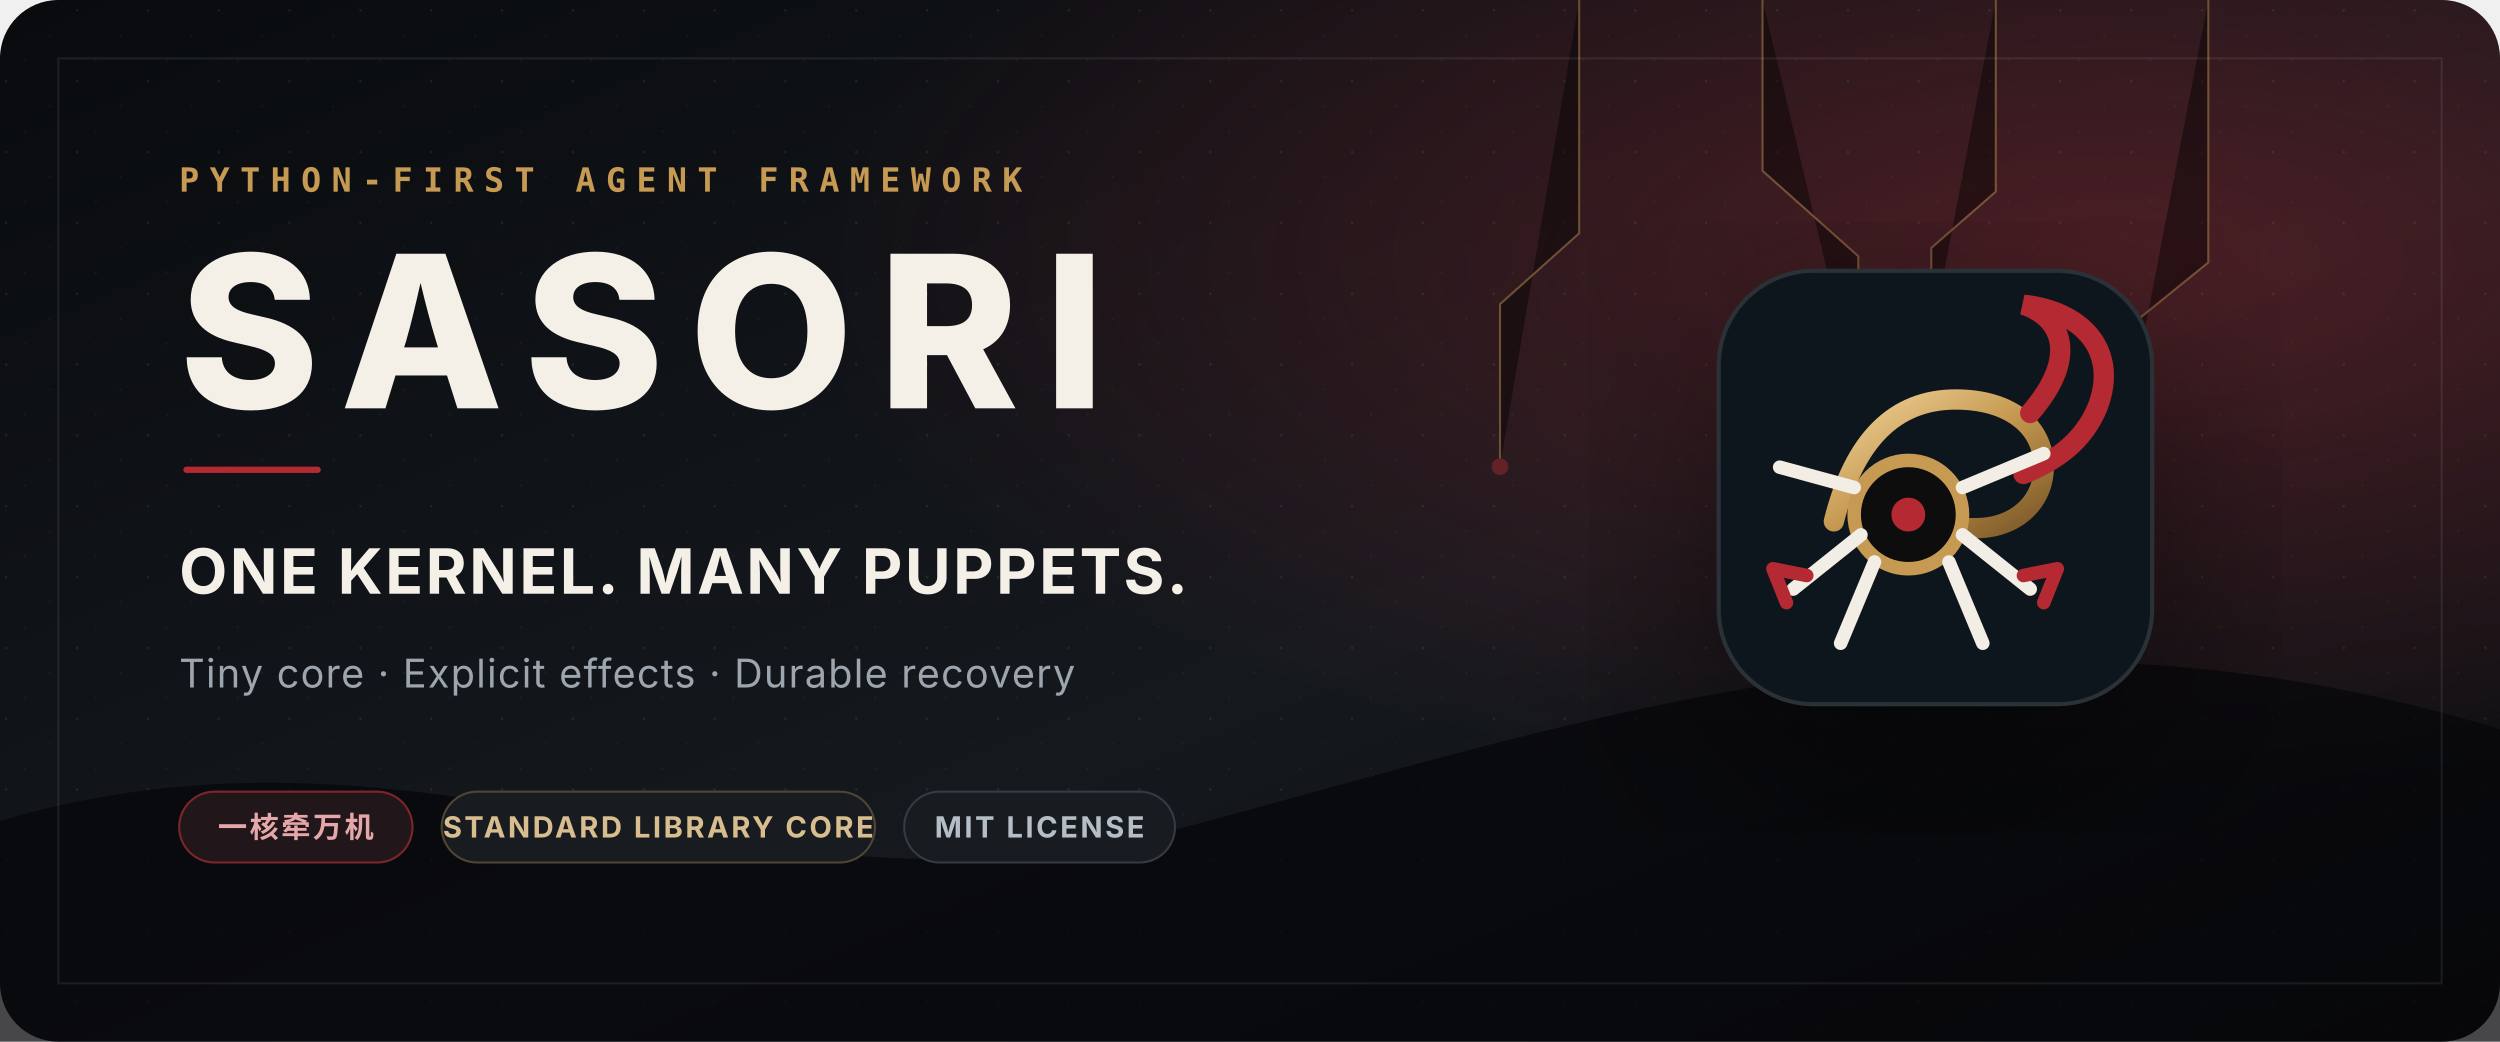
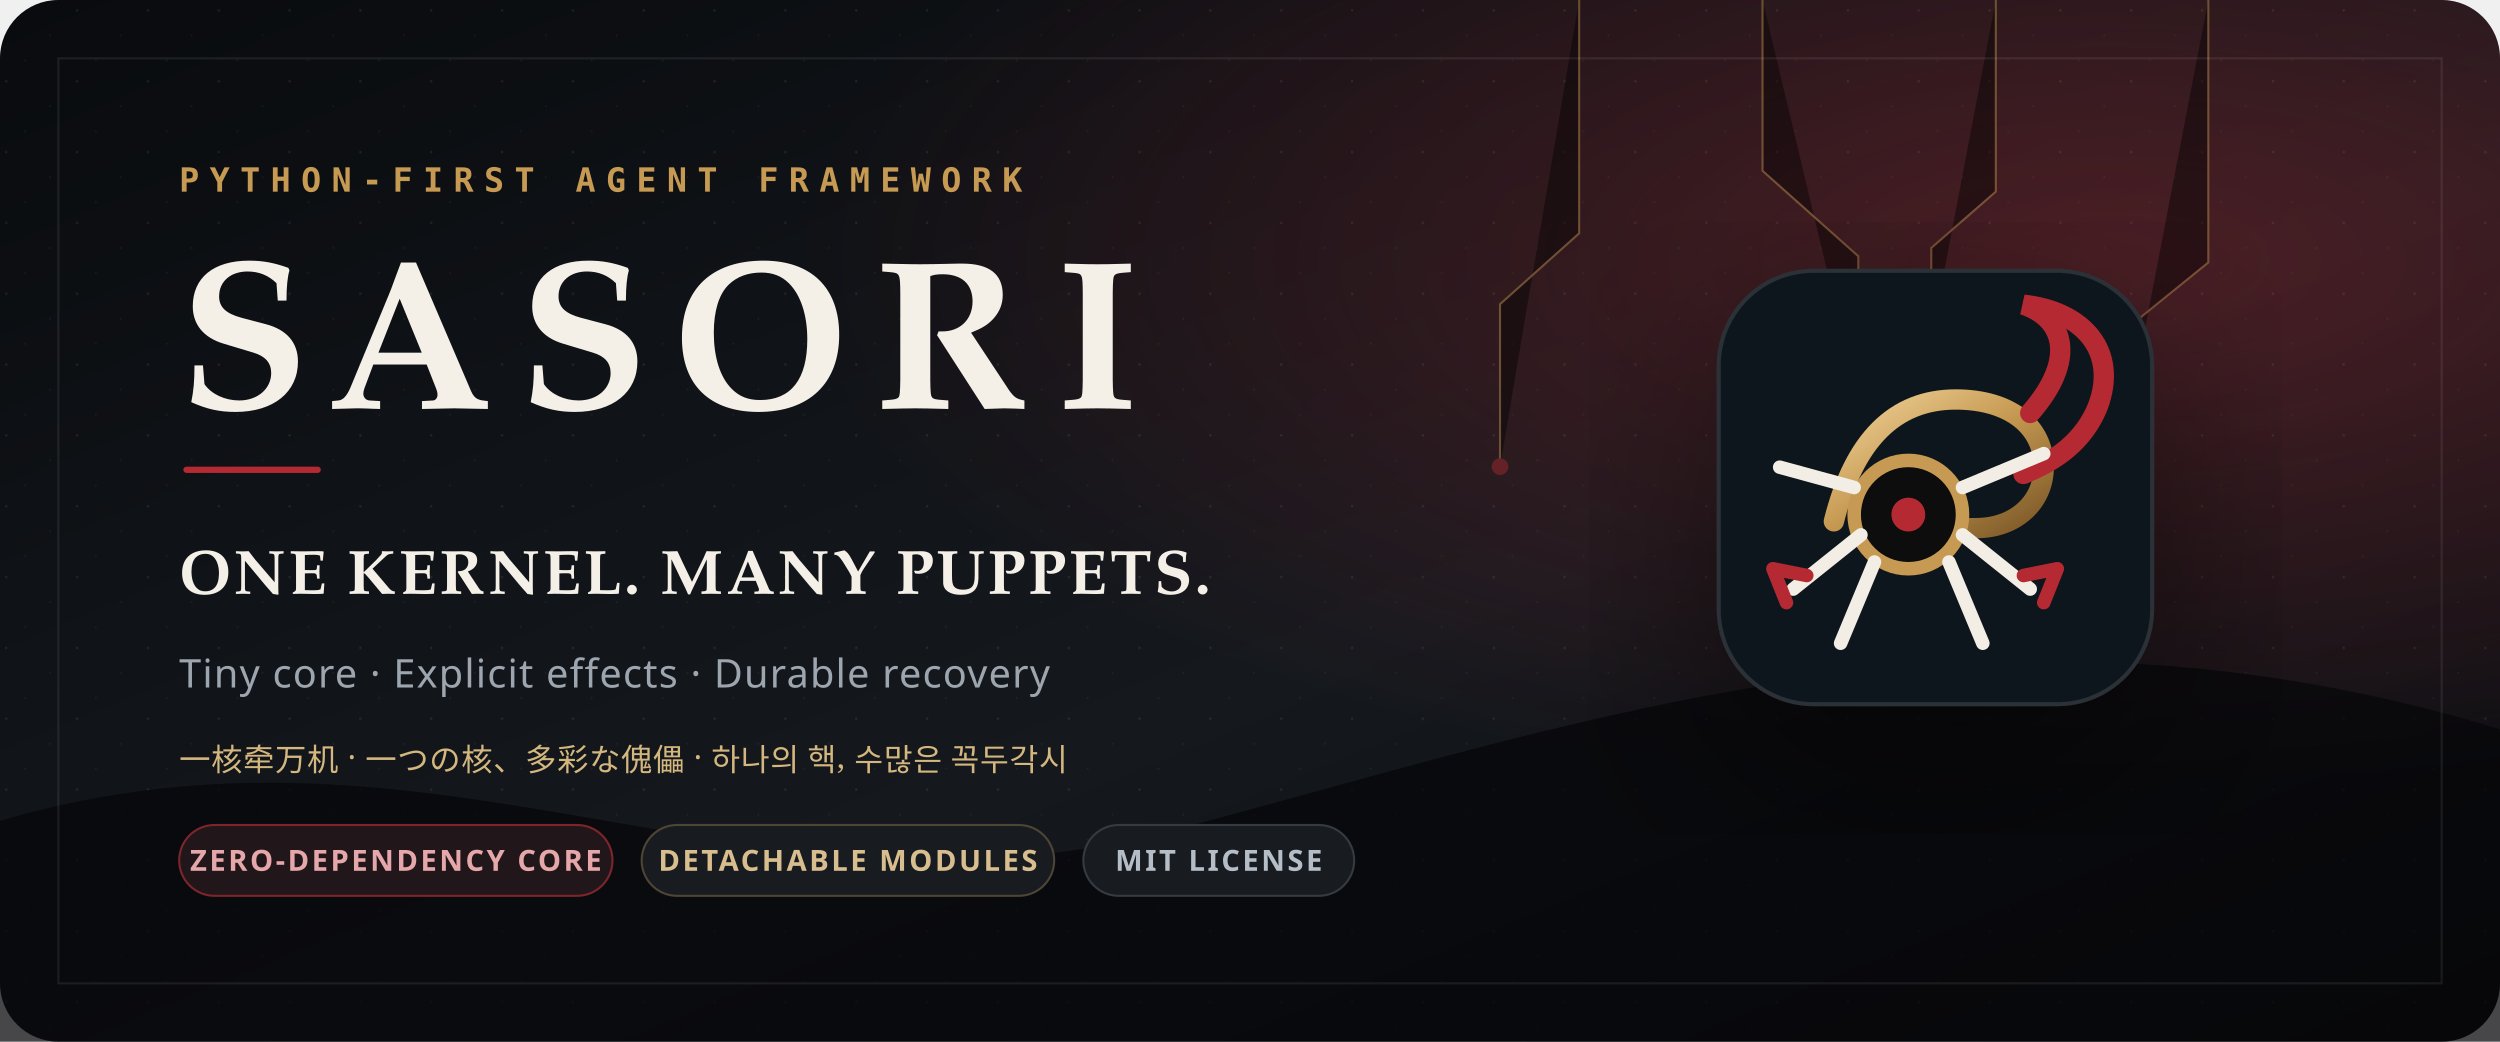
<svg xmlns="http://www.w3.org/2000/svg" width="1200" height="500" viewBox="0 0 1200 500" role="img" aria-labelledby="title description">
  <defs>
    <linearGradient id="bg" x1="0" y1="0" x2="1" y2="1">
      <stop offset="0" stop-color="#090b0e" />
      <stop offset="0.58" stop-color="#15191e" />
      <stop offset="1" stop-color="#090b0e" />
    </linearGradient>
    <radialGradient id="redGlow" cx="0.84" cy="0.25" r="0.52">
      <stop offset="0" stop-color="#b52a32" stop-opacity="0.34" />
      <stop offset="1" stop-color="#b52a32" stop-opacity="0" />
    </radialGradient>
    <linearGradient id="brass" x1="0" y1="0" x2="1" y2="1">
      <stop offset="0" stop-color="#f1d39a" />
      <stop offset="0.48" stop-color="#c69a52" />
      <stop offset="1" stop-color="#7b5726" />
    </linearGradient>
    <pattern id="grain" width="34" height="34" patternUnits="userSpaceOnUse">
      <circle cx="3" cy="5" r="0.6" fill="#fff" opacity="0.08" />
      <circle cx="24" cy="17" r="0.45" fill="#fff" opacity="0.06" />
      <circle cx="12" cy="29" r="0.5" fill="#c69a52" opacity="0.08" />
    </pattern>
    <filter id="shadow" x="-30%" y="-30%" width="160%" height="160%">
      <feDropShadow dx="0" dy="12" stdDeviation="18" flood-color="#000" flood-opacity="0.55" />
    </filter>
  </defs>
  <rect width="1200" height="500" rx="28" fill="url(#bg)" />
  <rect width="1200" height="500" rx="28" fill="url(#redGlow)" />
  <rect width="1200" height="500" rx="28" fill="url(#grain)" />
  <path d="M0 394C210 332 362 452 565 398s391-122 635-48v150H0Z" fill="#050608" opacity="0.72" />
  <g opacity="0.42" stroke="#c69a52" stroke-width="1">
    <path d="M758 0v112l-38 34v78" />
    <path d="M846 0v82l46 41v70" />
    <path d="M958 0v92l-31 27v44" />
    <path d="M1060 0v126l-42 34v58" />
    <circle cx="720" cy="224" r="4" fill="#b52a32" stroke="none" />
    <circle cx="892" cy="193" r="4" fill="#b52a32" stroke="none" />
    <circle cx="927" cy="163" r="4" fill="#b52a32" stroke="none" />
    <circle cx="1018" cy="218" r="4" fill="#b52a32" stroke="none" />
  </g>
  <g transform="translate(825 130) scale(3.25)" filter="url(#shadow)">
    <rect width="64" height="64" rx="14" fill="#11151a" stroke="#2a3037" stroke-width="0.6" />
    <path d="M17 37c3-12 9-18 18-18 8 0 13 4 13 10 0 5-4 9-10 9h-9" fill="none" stroke="url(#brass)" stroke-width="3" stroke-linecap="round" />
    <path d="M46 21c7-8 5-14-1-16 9 1 14 7 11 15-2 5-6 8-11 10" fill="none" stroke="#b52a32" stroke-width="3" stroke-linecap="round" />
    <circle cx="28" cy="36" r="8" fill="#080a0c" stroke="#c69a52" stroke-width="2" />
    <circle cx="28" cy="36" r="2.5" fill="#b52a32" />
    <path d="M21 39 11 47m12-4-5 12m18-16 10 8m-12-4 5 12M20 32 9 29m27 3 12-5" stroke="#f2eee6" stroke-width="2" stroke-linecap="round" />
    <path d="m13 45-5-1 2 5m35-4 5-1-2 5" fill="none" stroke="#b52a32" stroke-width="2" stroke-linecap="round" stroke-linejoin="round" />
  </g>
  <g transform="translate(86 92)">
    <text x="0" y="0" fill="#c69a52" font-family="ui-monospace, SFMono-Regular, Consolas, monospace" font-size="16" font-weight="700" letter-spacing="5">PYTHON-FIRST AGENT FRAMEWORK</text>
-     <text x="0" y="104" fill="#f4f0e8" font-family="Inter, Segoe UI, Arial, sans-serif" font-size="102" font-weight="800" letter-spacing="12">SASORI</text>
+     <text x="0" y="104" fill="#f4f0e8" font-family="Palatino Linotype, Yu Mincho, Georgia, serif" font-size="102" font-weight="800" letter-spacing="12">SASORI</text>
    <rect x="2" y="132" width="66" height="3" rx="1.5" fill="#b52a32" />
-     <text x="0" y="193" fill="#f4f0e8" font-family="Inter, Segoe UI, Arial, sans-serif" font-size="30" font-weight="650" letter-spacing="1.2">ONE KERNEL. MANY PUPPETS.</text>
-     <text x="0" y="238" fill="#9da5ae" font-family="Inter, Segoe UI, Arial, sans-serif" font-size="19" letter-spacing="0.6">Tiny core  ·  Explicit effects  ·  Durable recovery</text>
-     <g transform="translate(0 288)" font-family="Inter, Segoe UI, Arial, sans-serif" font-size="14" font-weight="700" letter-spacing="1.2">
-       <rect width="112" height="34" rx="17" fill="#211619" stroke="#7e252b" />
-       <text x="56" y="22" text-anchor="middle" fill="#e5a7aa">一核牵万机</text>
-       <rect x="126" width="208" height="34" rx="17" fill="#181b1f" stroke="#4e4535" />
-       <text x="230" y="22" text-anchor="middle" fill="#d8bd8f">STANDARD LIBRARY CORE</text>
-       <rect x="348" width="130" height="34" rx="17" fill="#181b1f" stroke="#353b42" />
-       <text x="413" y="22" text-anchor="middle" fill="#b5bdc7">MIT LICENSE</text>
+     <text x="0" y="193" fill="#f4f0e8" font-family="Palatino Linotype, Yu Mincho, Georgia, serif" font-size="30" font-weight="650" letter-spacing="1.2">ONE KERNEL. MANY PUPPETS.</text>
+     <text x="0" y="238" fill="#9da5ae" font-family="Bahnschrift, Noto Sans, sans-serif" font-size="19" letter-spacing="0.6">Tiny core  ·  Explicit effects  ·  Durable recovery</text>
+     <text x="0" y="278" fill="#d4b77f" font-family="Yu Mincho, Malgun Gothic, Noto Sans CJK, serif" font-size="15" letter-spacing="0.35">一核牵万机  ·  一つの核、多彩な傀儡  ·  하나의 핵, 수많은 꼭두각시</text>
+     <g transform="translate(0 304)" font-family="Bahnschrift, Noto Sans, sans-serif" font-size="14" font-weight="700" letter-spacing="1.2">
+       <rect width="208" height="34" rx="17" fill="#211619" stroke="#7e252b" />
+       <text x="104" y="22" text-anchor="middle" fill="#e5a7aa">ZERO-DEPENDENCY CORE</text>
+       <rect x="222" width="198" height="34" rx="17" fill="#181b1f" stroke="#4e4535" />
+       <text x="321" y="22" text-anchor="middle" fill="#d8bd8f">DETACHABLE MODULES</text>
+       <rect x="434" width="130" height="34" rx="17" fill="#181b1f" stroke="#353b42" />
+       <text x="499" y="22" text-anchor="middle" fill="#b5bdc7">MIT LICENSE</text>
    </g>
  </g>
  <path d="M28 28h1144v444H28Z" fill="none" stroke="#fff" stroke-opacity="0.08" />
</svg>
